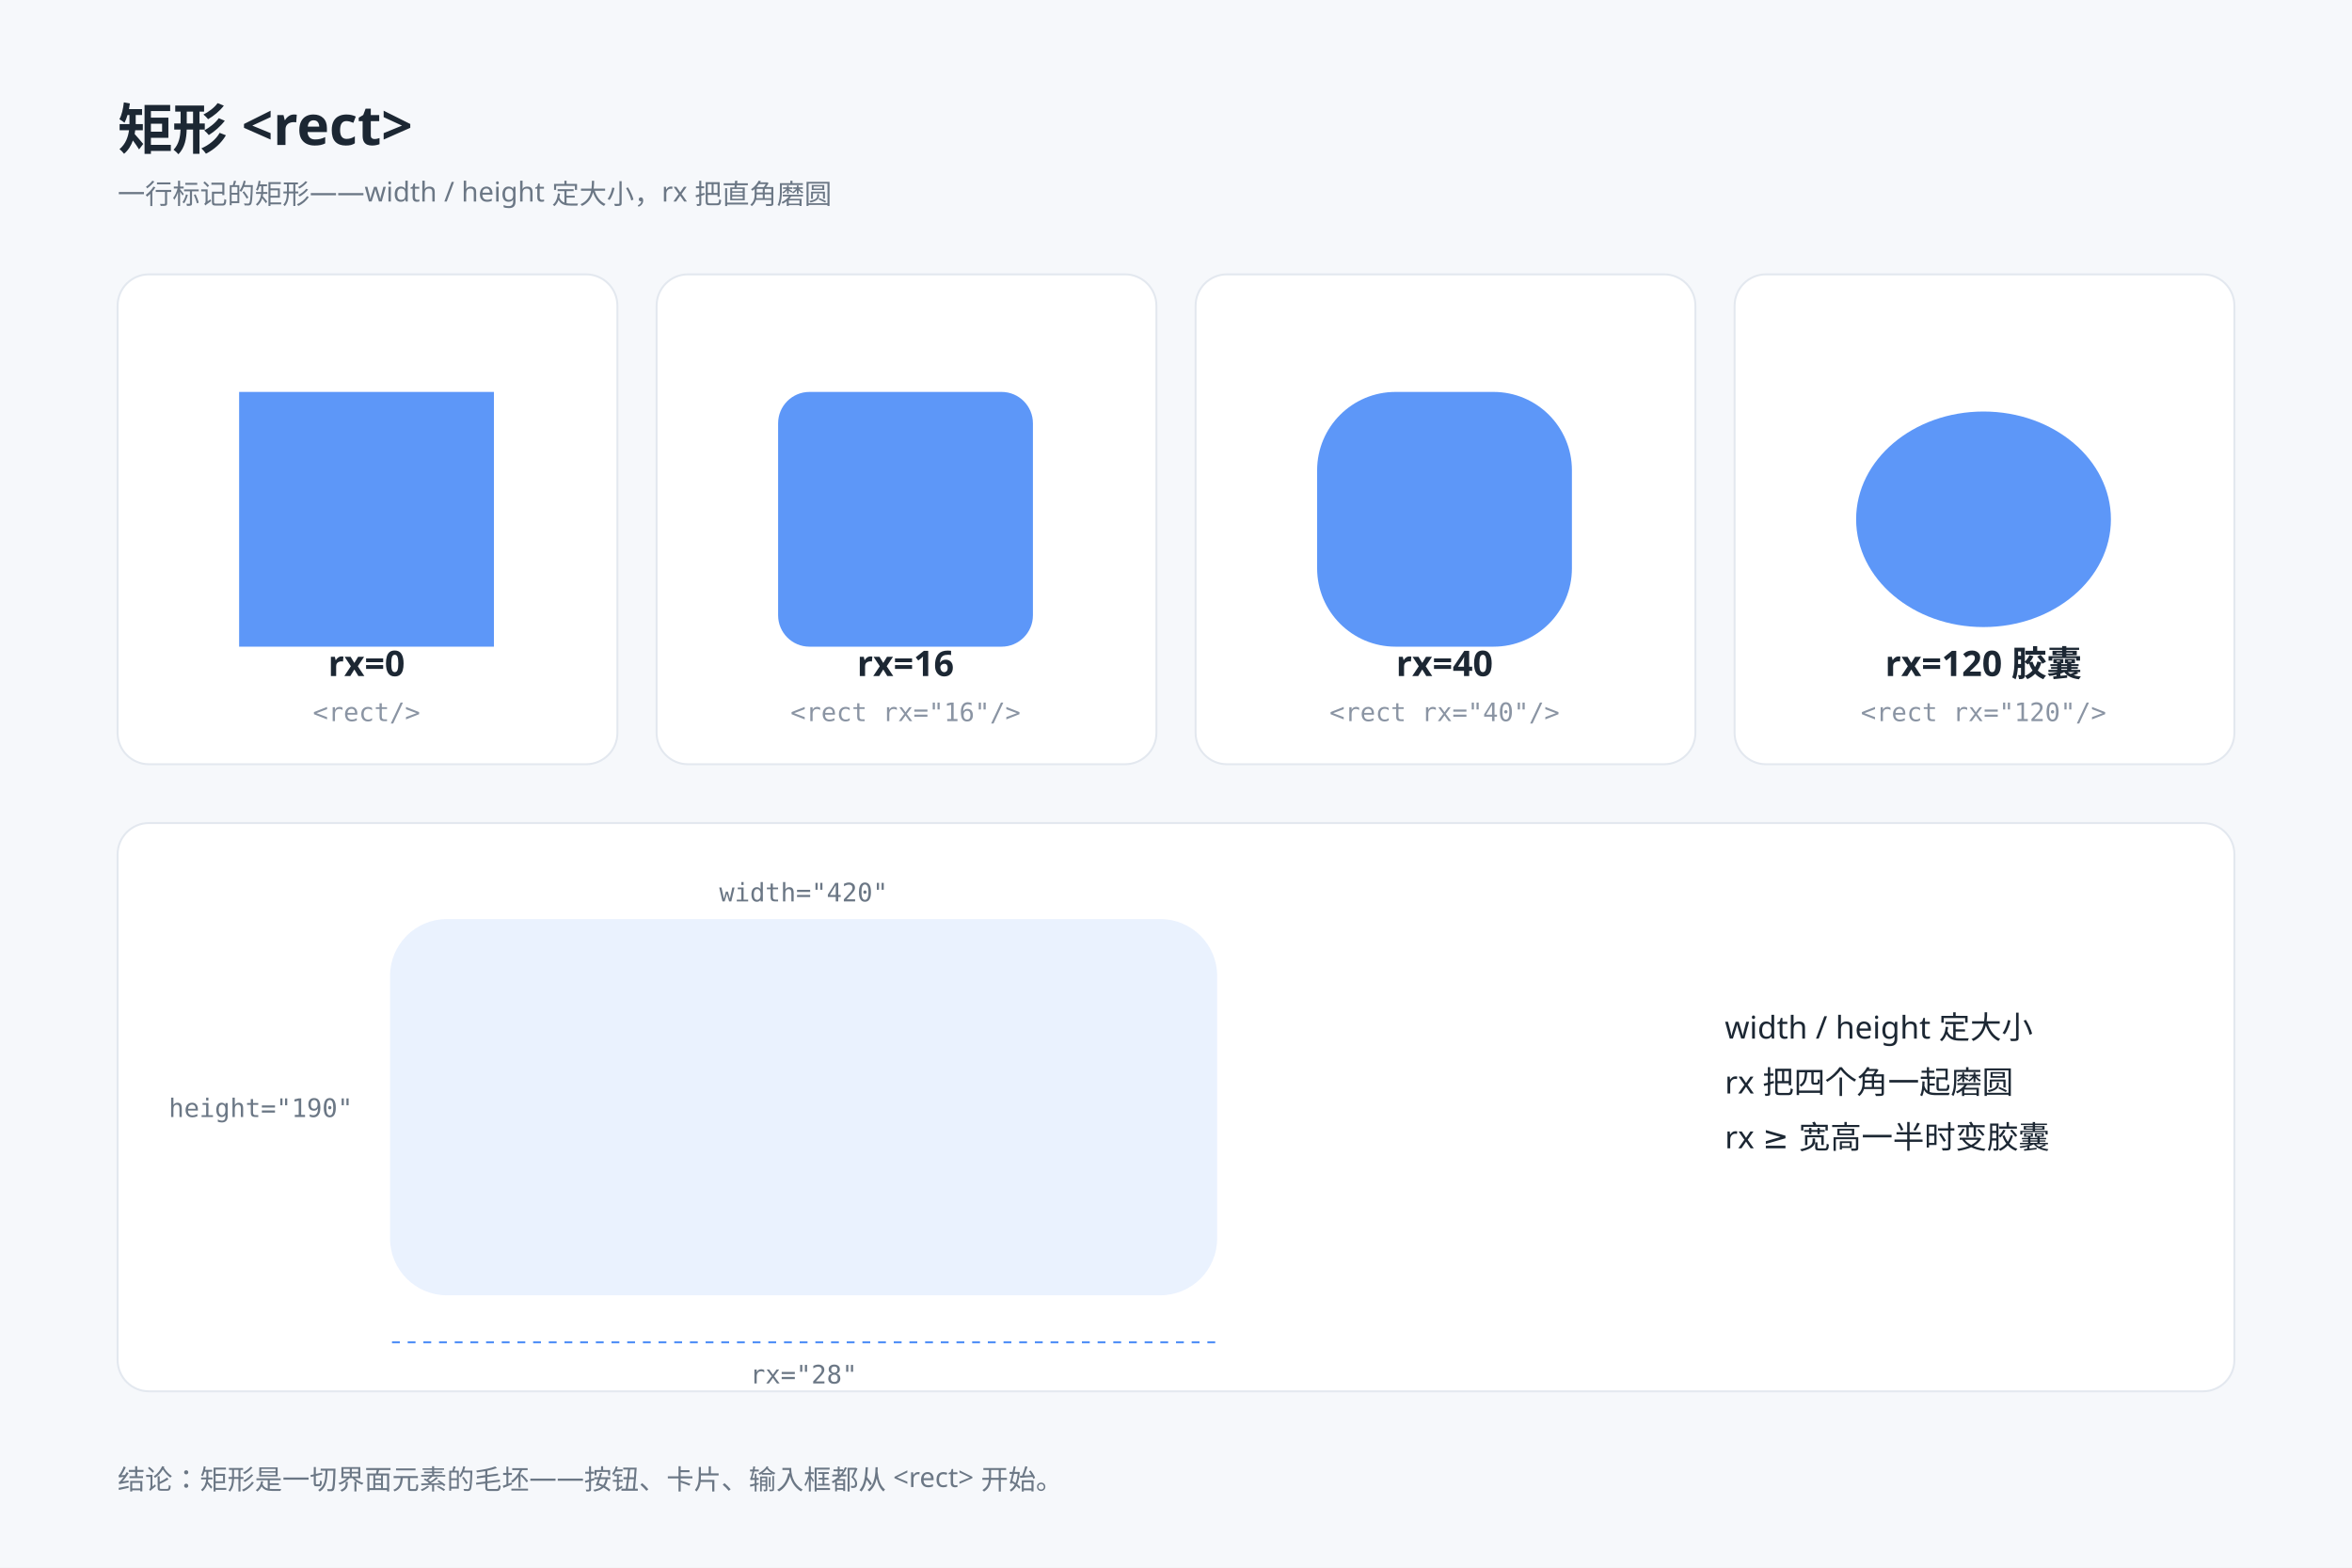
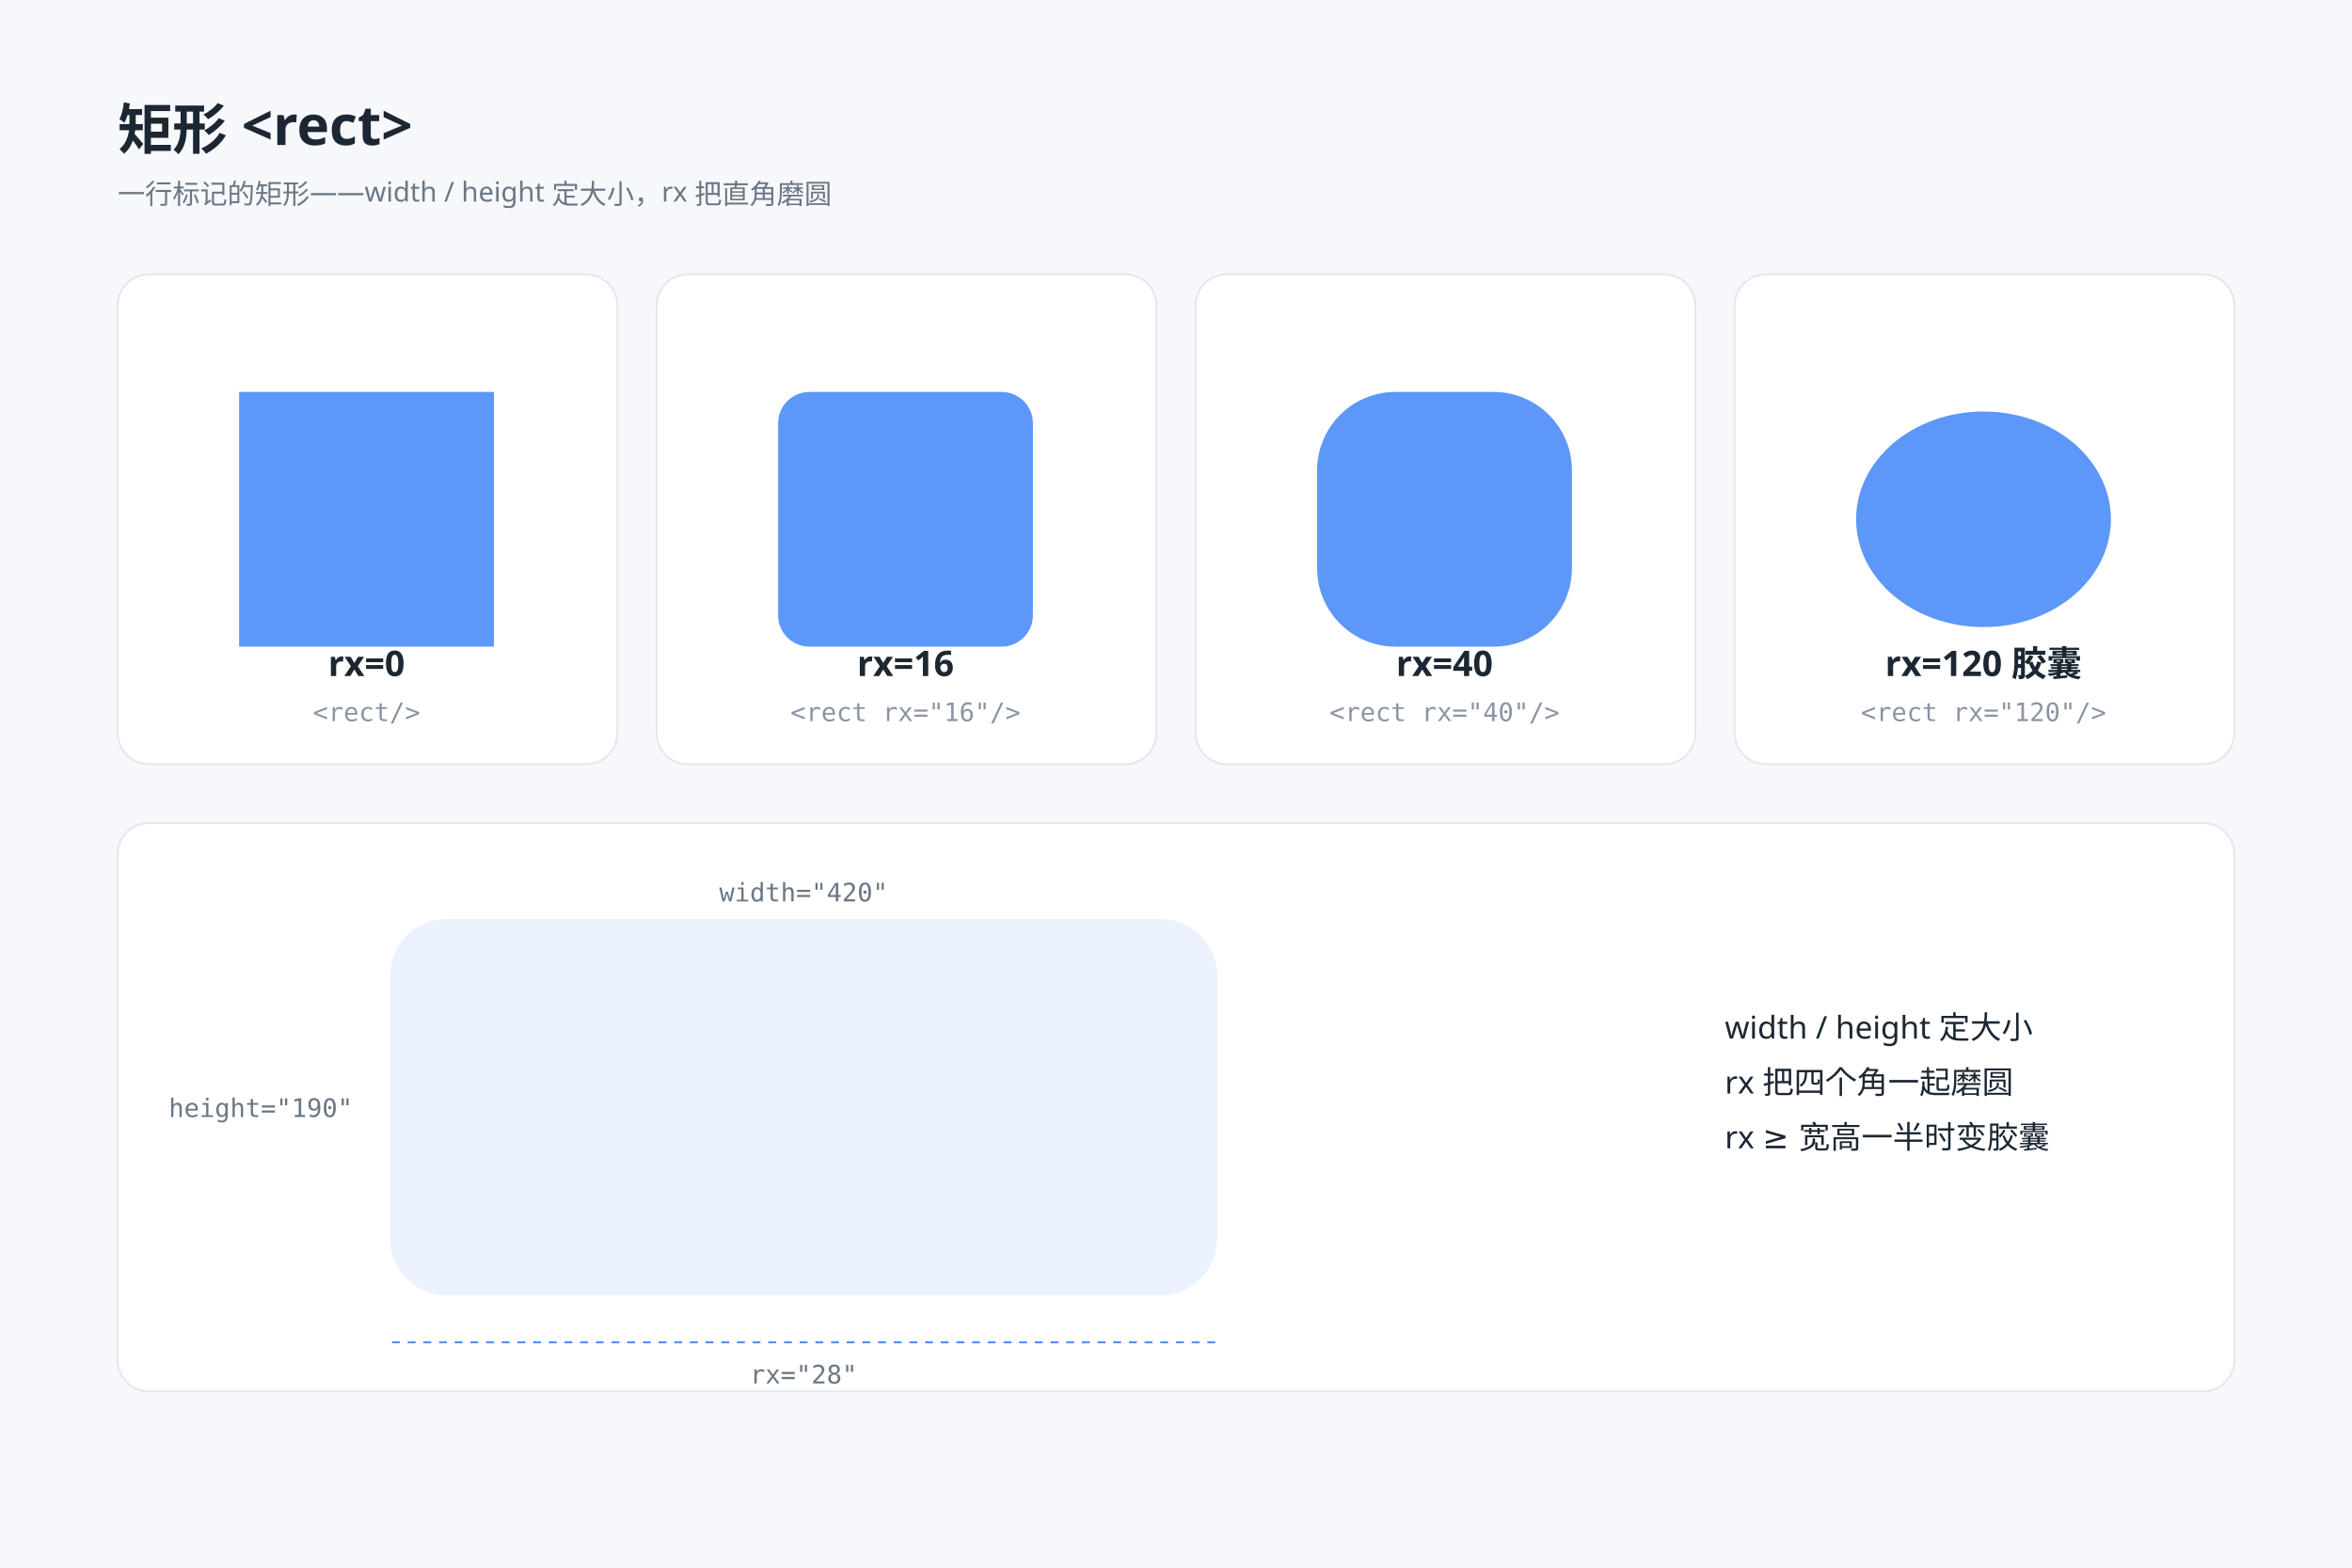
<svg xmlns="http://www.w3.org/2000/svg" width="1200" height="800" viewBox="0 0 1200 800" font-family="PingFang SC, Hiragino Sans GB, Microsoft YaHei, sans-serif">
  <rect width="1200" height="800" fill="#f6f8fb" />
  <text x="60" y="76" font-size="28" font-weight="700" fill="#1c2733">矩形 &lt;rect&gt;</text>
  <text x="60" y="104" font-size="14" fill="#6b7785">一行标记的矩形——width / height 定大小，rx 把直角磨圆</text>
  <g>
    <rect x="60" y="140" width="255" height="250" rx="16" fill="#ffffff" stroke="#e3e8ef" />
    <rect x="122" y="200" width="130" height="130" rx="0" fill="#4f8ef7" opacity="0.92" />
    <text x="187" y="345" font-size="18" font-weight="600" fill="#1c2733" text-anchor="middle">rx=0</text>
    <text x="187" y="368" font-size="13" fill="#8a94a3" text-anchor="middle" font-family="SFMono-Regular, Menlo, monospace">&lt;rect/&gt;</text>
  </g>
  <g>
    <rect x="335" y="140" width="255" height="250" rx="16" fill="#ffffff" stroke="#e3e8ef" />
    <rect x="397" y="200" width="130" height="130" rx="16" fill="#4f8ef7" opacity="0.92" />
    <text x="462" y="345" font-size="18" font-weight="600" fill="#1c2733" text-anchor="middle">rx=16</text>
    <text x="462" y="368" font-size="13" fill="#8a94a3" text-anchor="middle" font-family="SFMono-Regular, Menlo, monospace">&lt;rect rx="16"/&gt;</text>
  </g>
  <g>
    <rect x="610" y="140" width="255" height="250" rx="16" fill="#ffffff" stroke="#e3e8ef" />
    <rect x="672" y="200" width="130" height="130" rx="40" fill="#4f8ef7" opacity="0.92" />
    <text x="737" y="345" font-size="18" font-weight="600" fill="#1c2733" text-anchor="middle">rx=40</text>
    <text x="737" y="368" font-size="13" fill="#8a94a3" text-anchor="middle" font-family="SFMono-Regular, Menlo, monospace">&lt;rect rx="40"/&gt;</text>
  </g>
  <g>
    <rect x="885" y="140" width="255" height="250" rx="16" fill="#ffffff" stroke="#e3e8ef" />
    <rect x="947" y="210" width="130" height="110" rx="120" fill="#4f8ef7" opacity="0.92" />
    <text x="1012" y="345" font-size="18" font-weight="600" fill="#1c2733" text-anchor="middle">rx=120 胶囊</text>
    <text x="1012" y="368" font-size="13" fill="#8a94a3" text-anchor="middle" font-family="SFMono-Regular, Menlo, monospace">&lt;rect rx="120"/&gt;</text>
  </g>
  <g>
    <rect x="60" y="420" width="1080" height="290" rx="16" fill="#ffffff" stroke="#e3e8ef" />
    <rect x="200" y="470" width="420" height="190" rx="28" fill="#4f8ef7" opacity="0.12" stroke="#4f8ef7" stroke-width="2" />
    <text x="410" y="460" font-size="13" fill="#6b7785" text-anchor="middle" font-family="SFMono-Regular, Menlo, monospace">width="420"</text>
    <text x="180" y="570" font-size="13" fill="#6b7785" text-anchor="end" font-family="SFMono-Regular, Menlo, monospace">height="190"</text>
    <line x1="200" y1="685" x2="620" y2="685" stroke="#4f8ef7" stroke-dasharray="4 4" />
    <text x="410" y="706" font-size="13" fill="#6b7785" text-anchor="middle" font-family="SFMono-Regular, Menlo, monospace">rx="28"</text>
    <text x="880" y="530" font-size="16" fill="#1c2733">width / height 定大小</text>
    <text x="880" y="558" font-size="16" fill="#1c2733">rx 把四个角一起磨圆</text>
    <text x="880" y="586" font-size="16" fill="#1c2733">rx ≥ 宽高一半时变胶囊</text>
  </g>
-   <text x="60" y="760" font-size="14" fill="#6b7785">结论：矩形是一切界面元素的毛坯——按钮、卡片、输入框都从 &lt;rect&gt; 开始。</text>
</svg>
